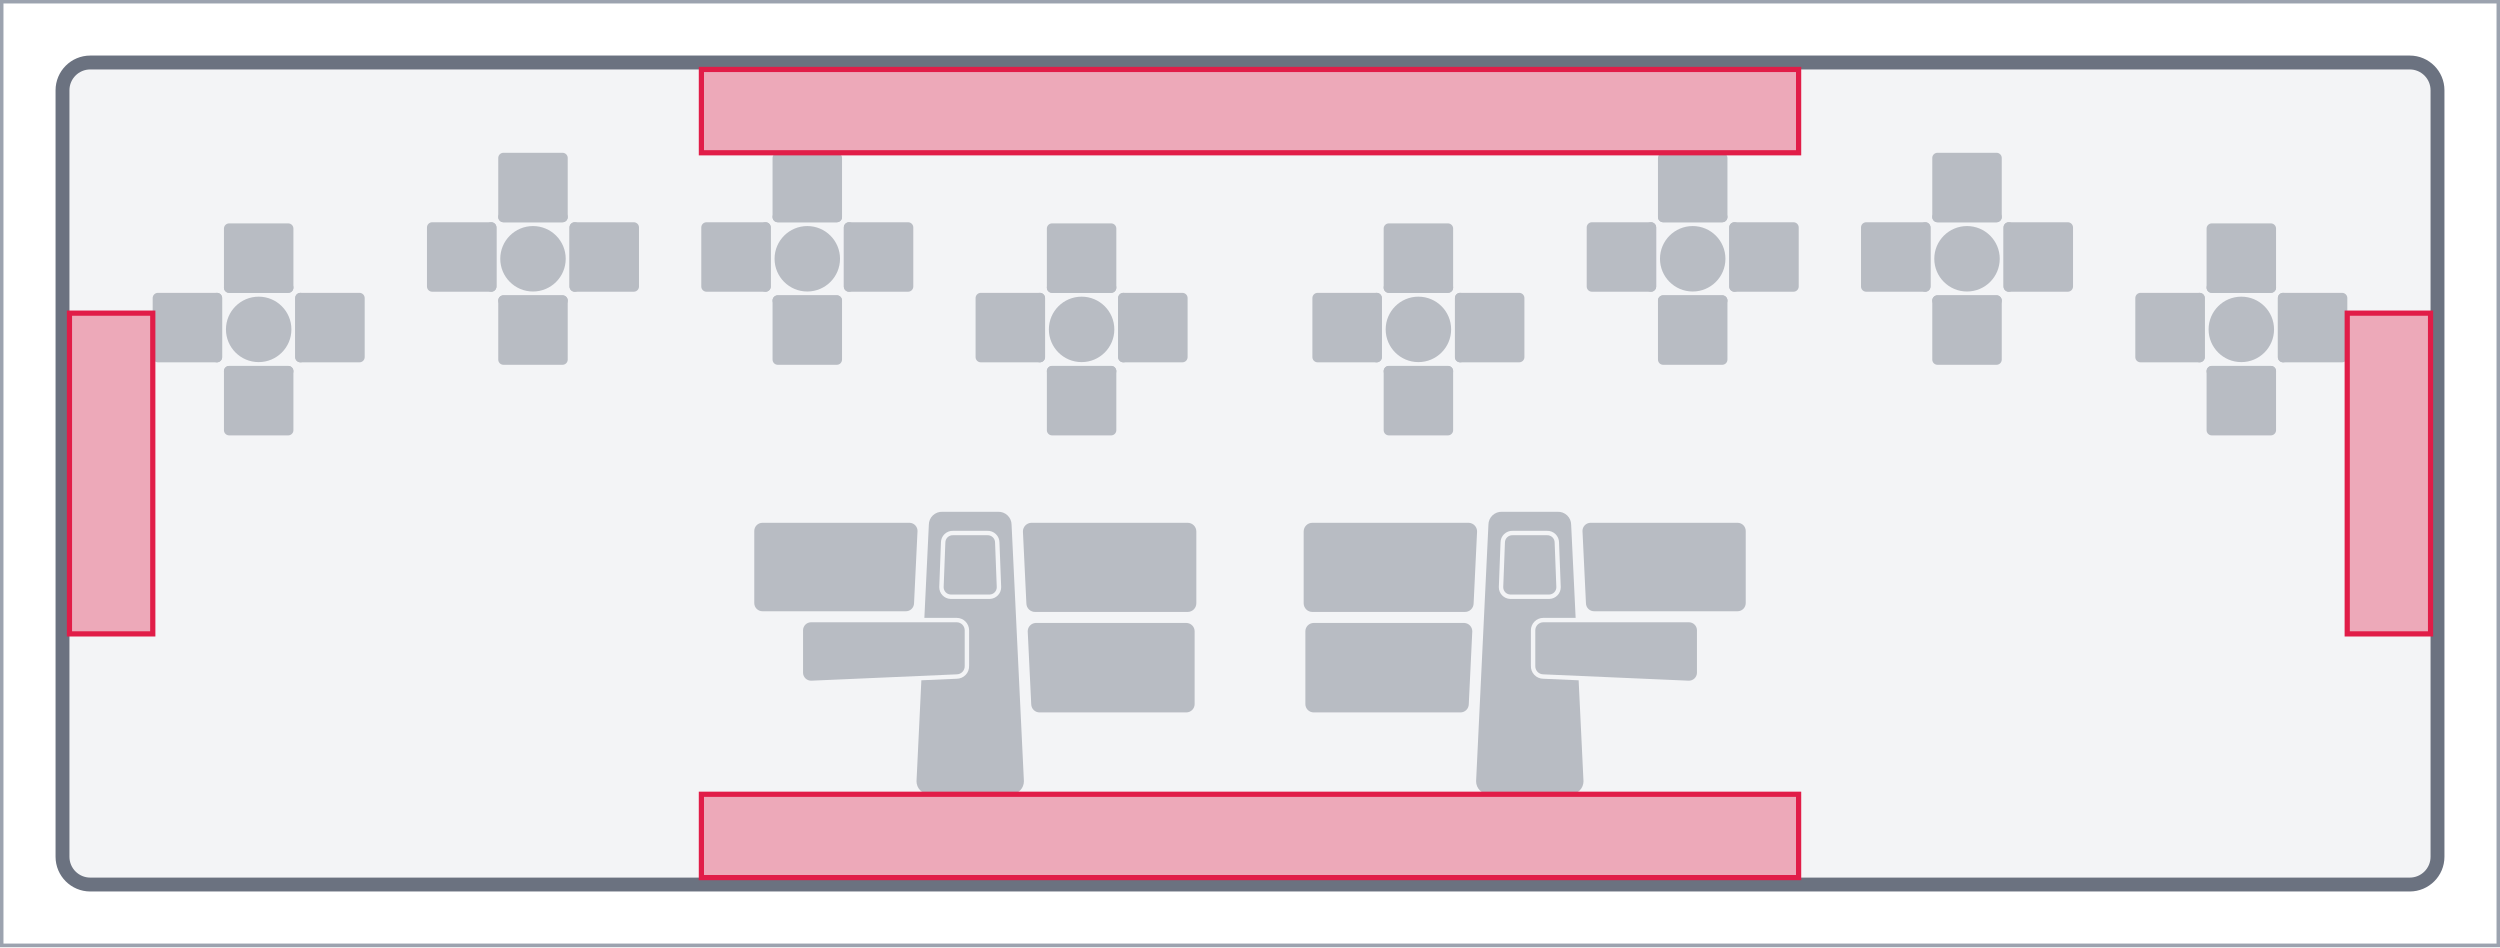
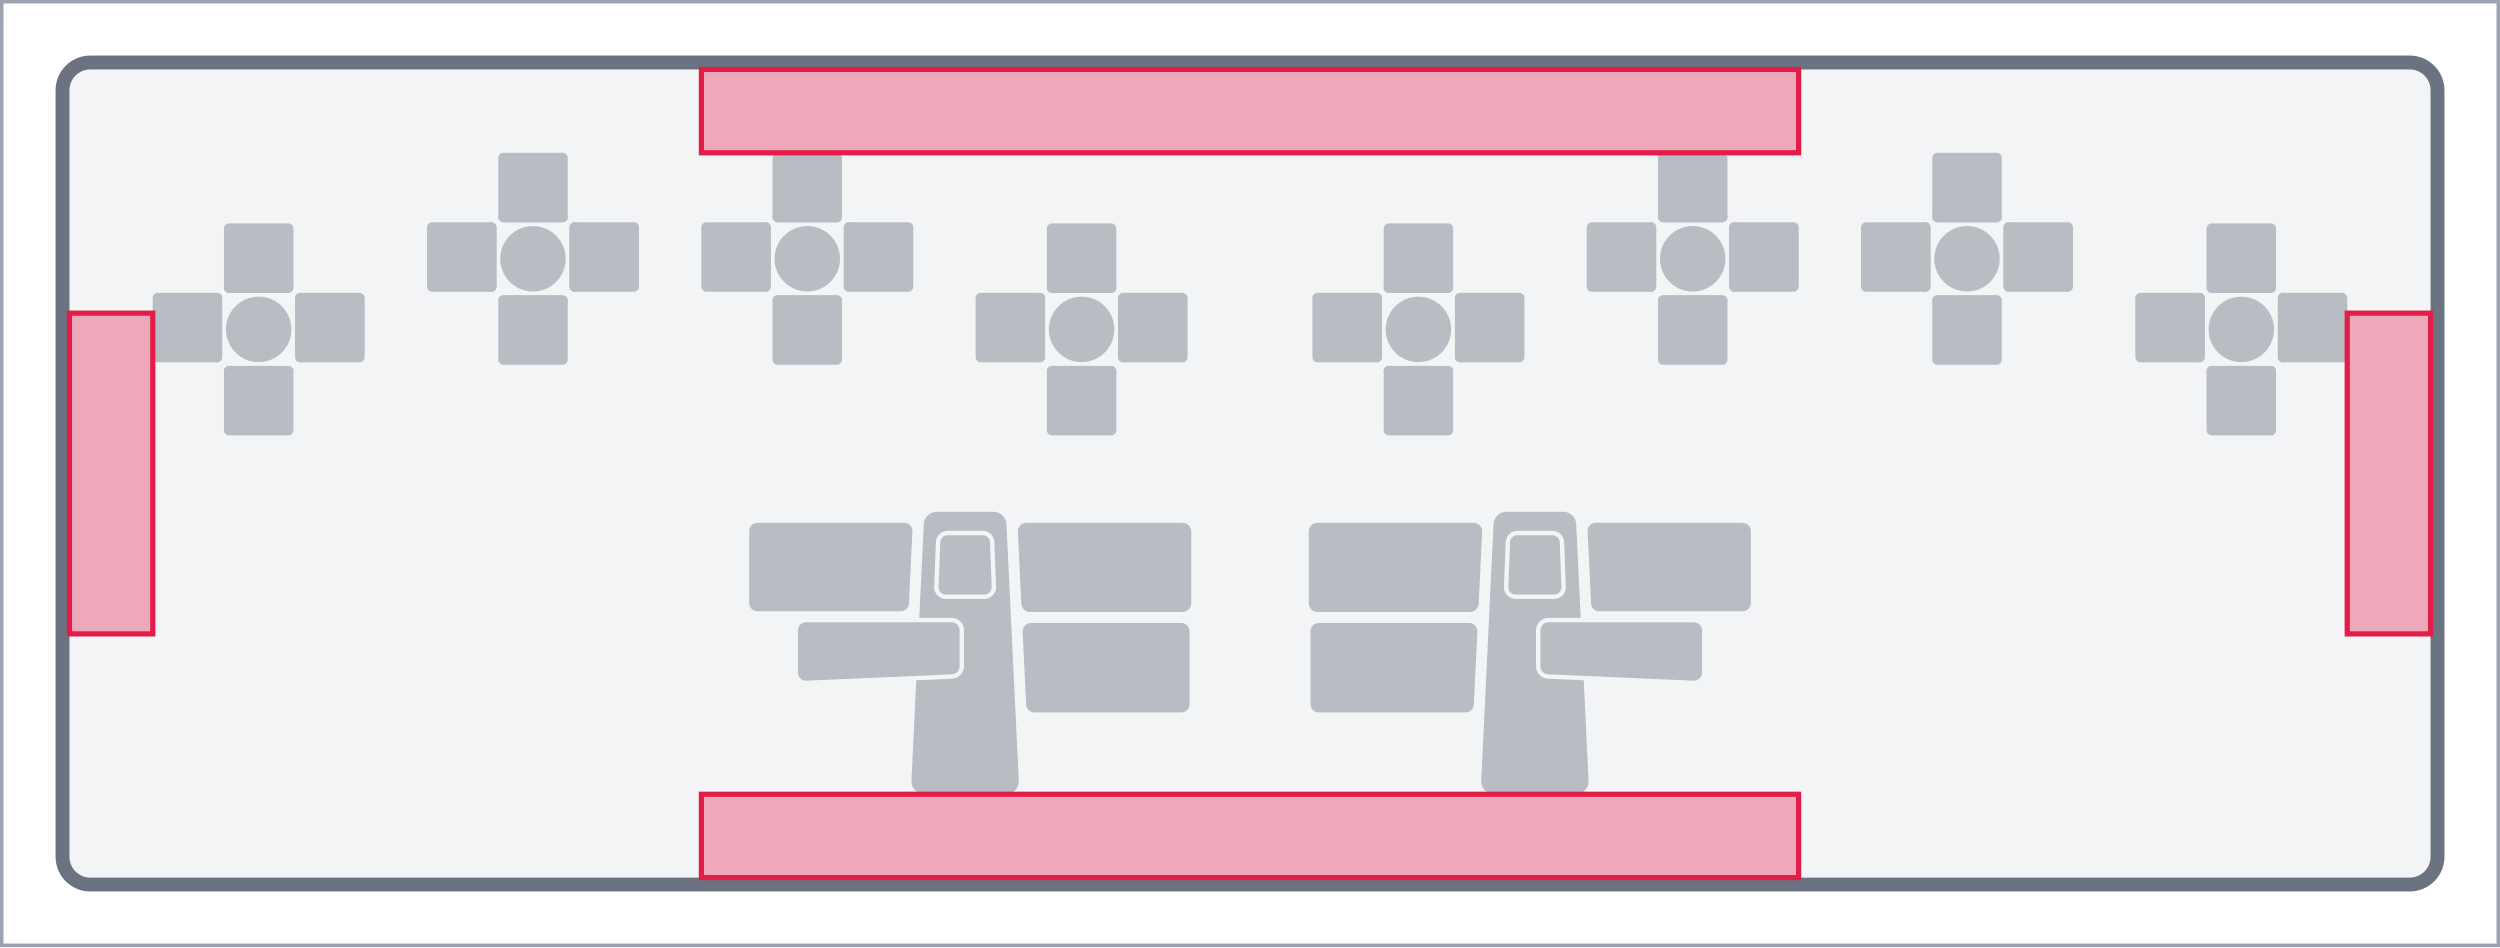
<svg xmlns="http://www.w3.org/2000/svg" width="720.0" height="272.748" viewBox="0 0 720.0 272.748">
  <defs>
</defs>
  <rect x="0.0" y="0.0" width="720.0" height="272.748" fill="#FFFFFF" stroke="none" />
  <rect x="18.0" y="18.0" width="684.0" height="236.748" rx="8.0" ry="8.0" fill="#F3F4F6" stroke="#6B7280" stroke-width="4.0" />
  <circle cx="311.5" cy="94.864" r="9.425" fill="#B8BCC3" />
  <rect x="301.496" y="64.333" width="20.008" height="20.008" rx="1.501" ry="1.501" fill="#B8BCC3" />
  <rect x="301.496" y="81.34" width="20.008" height="3.001" rx="1.501" ry="1.501" fill="#B8BCC3" />
  <rect x="322.022" y="84.341" width="20.008" height="20.008" rx="1.501" ry="1.501" fill="#B8BCC3" />
  <rect x="322.022" y="84.341" width="3.001" height="20.008" rx="1.501" ry="1.501" fill="#B8BCC3" />
  <rect x="301.496" y="105.386" width="20.008" height="20.008" rx="1.501" ry="1.501" fill="#B8BCC3" />
  <rect x="301.496" y="105.386" width="20.008" height="3.001" rx="1.501" ry="1.501" fill="#B8BCC3" />
  <rect x="280.969" y="84.341" width="20.008" height="20.008" rx="1.501" ry="1.501" fill="#B8BCC3" />
  <rect x="297.976" y="84.341" width="3.001" height="20.008" rx="1.501" ry="1.501" fill="#B8BCC3" />
  <circle cx="232.5" cy="74.53" r="9.425" fill="#B8BCC3" />
  <rect x="222.496" y="44.0" width="20.008" height="20.008" rx="1.501" ry="1.501" fill="#B8BCC3" />
  <rect x="222.496" y="61.007" width="20.008" height="3.001" rx="1.501" ry="1.501" fill="#B8BCC3" />
  <rect x="243.022" y="64.008" width="20.008" height="20.008" rx="1.501" ry="1.501" fill="#B8BCC3" />
  <rect x="243.022" y="64.008" width="3.001" height="20.008" rx="1.501" ry="1.501" fill="#B8BCC3" />
  <rect x="222.496" y="85.053" width="20.008" height="20.008" rx="1.501" ry="1.501" fill="#B8BCC3" />
  <rect x="222.496" y="85.053" width="20.008" height="3.001" rx="1.501" ry="1.501" fill="#B8BCC3" />
  <rect x="201.97" y="64.008" width="20.008" height="20.008" rx="1.501" ry="1.501" fill="#B8BCC3" />
  <rect x="218.976" y="64.008" width="3.001" height="20.008" rx="1.501" ry="1.501" fill="#B8BCC3" />
  <circle cx="153.5" cy="74.53" r="9.425" fill="#B8BCC3" />
  <rect x="143.496" y="44.0" width="20.008" height="20.008" rx="1.501" ry="1.501" fill="#B8BCC3" />
  <rect x="143.496" y="61.007" width="20.008" height="3.001" rx="1.501" ry="1.501" fill="#B8BCC3" />
  <rect x="164.022" y="64.008" width="20.008" height="20.008" rx="1.501" ry="1.501" fill="#B8BCC3" />
  <rect x="164.022" y="64.008" width="3.001" height="20.008" rx="1.501" ry="1.501" fill="#B8BCC3" />
  <rect x="143.496" y="85.053" width="20.008" height="20.008" rx="1.501" ry="1.501" fill="#B8BCC3" />
  <rect x="143.496" y="85.053" width="20.008" height="3.001" rx="1.501" ry="1.501" fill="#B8BCC3" />
  <rect x="122.969" y="64.008" width="20.008" height="20.008" rx="1.501" ry="1.501" fill="#B8BCC3" />
  <rect x="139.976" y="64.008" width="3.001" height="20.008" rx="1.501" ry="1.501" fill="#B8BCC3" />
  <circle cx="74.5" cy="94.864" r="9.425" fill="#B8BCC3" />
  <rect x="64.496" y="64.333" width="20.008" height="20.008" rx="1.501" ry="1.501" fill="#B8BCC3" />
  <rect x="64.496" y="81.34" width="20.008" height="3.001" rx="1.501" ry="1.501" fill="#B8BCC3" />
  <rect x="85.022" y="84.341" width="20.008" height="20.008" rx="1.501" ry="1.501" fill="#B8BCC3" />
  <rect x="85.022" y="84.341" width="3.001" height="20.008" rx="1.501" ry="1.501" fill="#B8BCC3" />
  <rect x="64.496" y="105.386" width="20.008" height="20.008" rx="1.501" ry="1.501" fill="#B8BCC3" />
  <rect x="64.496" y="105.386" width="20.008" height="3.001" rx="1.501" ry="1.501" fill="#B8BCC3" />
  <rect x="43.969" y="84.341" width="20.008" height="20.008" rx="1.501" ry="1.501" fill="#B8BCC3" />
  <rect x="60.976" y="84.341" width="3.001" height="20.008" rx="1.501" ry="1.501" fill="#B8BCC3" />
  <circle cx="408.5" cy="94.864" r="9.425" fill="#B8BCC3" />
  <rect x="398.496" y="64.333" width="20.008" height="20.008" rx="1.501" ry="1.501" fill="#B8BCC3" />
  <rect x="398.496" y="81.34" width="20.008" height="3.001" rx="1.501" ry="1.501" fill="#B8BCC3" />
  <rect x="419.022" y="84.341" width="20.008" height="20.008" rx="1.501" ry="1.501" fill="#B8BCC3" />
  <rect x="419.022" y="84.341" width="3.001" height="20.008" rx="1.501" ry="1.501" fill="#B8BCC3" />
  <rect x="398.496" y="105.386" width="20.008" height="20.008" rx="1.501" ry="1.501" fill="#B8BCC3" />
  <rect x="398.496" y="105.386" width="20.008" height="3.001" rx="1.501" ry="1.501" fill="#B8BCC3" />
  <rect x="377.969" y="84.341" width="20.008" height="20.008" rx="1.501" ry="1.501" fill="#B8BCC3" />
  <rect x="394.976" y="84.341" width="3.001" height="20.008" rx="1.501" ry="1.501" fill="#B8BCC3" />
  <circle cx="487.5" cy="74.53" r="9.425" fill="#B8BCC3" />
  <rect x="477.496" y="44.0" width="20.008" height="20.008" rx="1.501" ry="1.501" fill="#B8BCC3" />
  <rect x="477.496" y="61.007" width="20.008" height="3.001" rx="1.501" ry="1.501" fill="#B8BCC3" />
  <rect x="498.022" y="64.008" width="20.008" height="20.008" rx="1.501" ry="1.501" fill="#B8BCC3" />
  <rect x="498.022" y="64.008" width="3.001" height="20.008" rx="1.501" ry="1.501" fill="#B8BCC3" />
  <rect x="477.496" y="85.053" width="20.008" height="20.008" rx="1.501" ry="1.501" fill="#B8BCC3" />
  <rect x="477.496" y="85.053" width="20.008" height="3.001" rx="1.501" ry="1.501" fill="#B8BCC3" />
  <rect x="456.969" y="64.008" width="20.008" height="20.008" rx="1.501" ry="1.501" fill="#B8BCC3" />
  <rect x="473.976" y="64.008" width="3.001" height="20.008" rx="1.501" ry="1.501" fill="#B8BCC3" />
  <circle cx="566.5" cy="74.53" r="9.425" fill="#B8BCC3" />
  <rect x="556.496" y="44.0" width="20.008" height="20.008" rx="1.501" ry="1.501" fill="#B8BCC3" />
  <rect x="556.496" y="61.007" width="20.008" height="3.001" rx="1.501" ry="1.501" fill="#B8BCC3" />
  <rect x="577.023" y="64.008" width="20.008" height="20.008" rx="1.501" ry="1.501" fill="#B8BCC3" />
  <rect x="577.023" y="64.008" width="3.001" height="20.008" rx="1.501" ry="1.501" fill="#B8BCC3" />
  <rect x="556.496" y="85.053" width="20.008" height="20.008" rx="1.501" ry="1.501" fill="#B8BCC3" />
  <rect x="556.496" y="85.053" width="20.008" height="3.001" rx="1.501" ry="1.501" fill="#B8BCC3" />
  <rect x="535.97" y="64.008" width="20.008" height="20.008" rx="1.501" ry="1.501" fill="#B8BCC3" />
  <rect x="552.976" y="64.008" width="3.001" height="20.008" rx="1.501" ry="1.501" fill="#B8BCC3" />
  <circle cx="645.5" cy="94.864" r="9.425" fill="#B8BCC3" />
  <rect x="635.496" y="64.333" width="20.008" height="20.008" rx="1.501" ry="1.501" fill="#B8BCC3" />
  <rect x="635.496" y="81.34" width="20.008" height="3.001" rx="1.501" ry="1.501" fill="#B8BCC3" />
  <rect x="656.023" y="84.341" width="20.008" height="20.008" rx="1.501" ry="1.501" fill="#B8BCC3" />
  <rect x="656.023" y="84.341" width="3.001" height="20.008" rx="1.501" ry="1.501" fill="#B8BCC3" />
  <rect x="635.496" y="105.386" width="20.008" height="20.008" rx="1.501" ry="1.501" fill="#B8BCC3" />
  <rect x="635.496" y="105.386" width="20.008" height="3.001" rx="1.501" ry="1.501" fill="#B8BCC3" />
  <rect x="614.97" y="84.341" width="20.008" height="20.008" rx="1.501" ry="1.501" fill="#B8BCC3" />
  <rect x="631.976" y="84.341" width="3.001" height="20.008" rx="1.501" ry="1.501" fill="#B8BCC3" />
-   <path d="M267.506 151.145C267.506 150.118 267.927 149.135 268.67 148.427C269.414 147.718 270.415 147.345 271.441 147.394H287.399C288.425 147.345 289.426 147.718 290.17 148.427C290.913 149.135 291.334 150.118 291.334 151.145L294.885 224.998C294.885 227.001 293.312 228.652 291.31 228.748H267.53C265.529 228.652 263.955 227.001 263.955 224.998L265.353 195.924L275.51 195.481C276.491 195.481 277.429 195.081 278.108 194.372C278.786 193.663 279.146 192.708 279.103 191.728V181.539C279.103 179.553 277.493 177.943 275.507 177.943H266.218ZM270.993 156.255 270.503 169.114C270.503 170.933 271.94 172.426 273.757 172.495H285.083C286.9 172.426 288.337 170.933 288.337 169.114L287.848 156.255C287.848 155.336 287.473 154.456 286.811 153.818C286.148 153.18 285.254 152.839 284.335 152.874H274.505C273.586 152.839 272.692 153.18 272.029 153.818C271.367 154.456 270.993 155.336 270.993 156.255Z" fill="#B8BCC3" />
-   <path fill="#B8BCC3" d="M 217.23 152.922 A 2.356 2.356 0 0 1 219.586 150.565 L 262.003 150.565 A 2.356 2.356 0 0 1 264.246 152.919 L 263.248 173.687 A 2.356 2.356 0 0 1 260.778 176.041 L 219.586 176.041 A 2.356 2.356 0 0 1 217.23 173.684 Z" />
-   <path fill="#B8BCC3" d="M 231.275 181.539 A 2.328 2.328 0 0 1 233.603 179.211 L 275.507 179.211 A 2.328 2.328 0 0 1 277.835 181.539 L 277.835 191.782 A 2.328 2.328 0 0 1 275.509 194.212 L 233.601 196.041 A 2.328 2.328 0 0 1 231.275 193.814 Z" />
-   <path fill="#B8BCC3" d="M 294.601 153.065 A 2.503 2.503 0 0 1 296.984 150.565 L 342.041 150.565 A 2.503 2.503 0 0 1 344.545 153.068 L 344.545 173.736 A 2.503 2.503 0 0 1 342.041 176.239 L 298.218 176.239 A 2.503 2.503 0 0 1 295.595 173.739 Z" />
-   <path fill="#B8BCC3" d="M 295.983 181.816 A 2.409 2.409 0 0 1 298.277 179.41 L 341.645 179.41 A 2.409 2.409 0 0 1 344.054 181.819 L 344.054 202.769 A 2.409 2.409 0 0 1 341.645 205.178 L 299.516 205.178 A 2.409 2.409 0 0 1 296.99 202.771 Z" />
-   <path fill="#B8BCC3" d="M 272.262 156.256 A 2.115 2.115 0 0 1 274.457 154.143 L 284.383 154.143 A 2.115 2.115 0 0 1 286.578 156.256 L 287.068 169.113 A 2.115 2.115 0 0 1 285.033 171.227 L 273.807 171.227 A 2.115 2.115 0 0 1 271.772 169.113 Z" />
-   <path d="M428.666 151.145C428.666 150.118 429.087 149.135 429.83 148.427C430.574 147.718 431.575 147.345 432.601 147.394H448.559C449.585 147.345 450.586 147.718 451.33 148.427C452.073 149.135 452.494 150.118 452.494 151.145L453.782 177.943H444.493C442.507 177.943 440.897 179.553 440.897 181.539V191.728C440.854 192.708 441.214 193.663 441.892 194.372C442.571 195.081 443.509 195.481 444.49 195.481L454.647 195.924L456.045 224.998C456.045 227.001 454.471 228.652 452.47 228.748H428.69C426.688 228.652 425.115 227.001 425.115 224.998ZM432.152 156.255 431.663 169.114C431.663 170.933 433.1 172.426 434.917 172.495H446.243C448.06 172.426 449.497 170.933 449.497 169.114L449.007 156.255C449.007 155.336 448.633 154.456 447.971 153.818C447.308 153.18 446.414 152.839 445.495 152.874H435.665C434.746 152.839 433.852 153.18 433.189 153.818C432.527 154.456 432.152 155.336 432.152 156.255Z" fill="#B8BCC3" />
-   <path fill="#B8BCC3" d="M 455.754 152.919 A 2.356 2.356 0 0 1 457.997 150.565 L 500.414 150.565 A 2.356 2.356 0 0 1 502.77 152.922 L 502.77 173.684 A 2.356 2.356 0 0 1 500.414 176.041 L 459.222 176.041 A 2.356 2.356 0 0 1 456.752 173.687 Z" />
-   <path fill="#B8BCC3" d="M 442.165 181.539 A 2.328 2.328 0 0 1 444.493 179.211 L 486.397 179.211 A 2.328 2.328 0 0 1 488.725 181.539 L 488.725 193.814 A 2.328 2.328 0 0 1 486.399 196.041 L 444.491 194.212 A 2.328 2.328 0 0 1 442.165 191.782 Z" />
-   <path fill="#B8BCC3" d="M 375.455 153.068 A 2.503 2.503 0 0 1 377.959 150.565 L 423.016 150.565 A 2.503 2.503 0 0 1 425.399 153.065 L 424.405 173.739 A 2.503 2.503 0 0 1 421.782 176.239 L 377.959 176.239 A 2.503 2.503 0 0 1 375.455 173.736 Z" />
-   <path fill="#B8BCC3" d="M 375.946 181.819 A 2.409 2.409 0 0 1 378.355 179.41 L 421.723 179.41 A 2.409 2.409 0 0 1 424.017 181.816 L 423.01 202.771 A 2.409 2.409 0 0 1 420.484 205.178 L 378.355 205.178 A 2.409 2.409 0 0 1 375.946 202.769 Z" />
-   <path fill="#B8BCC3" d="M 433.422 156.256 A 2.115 2.115 0 0 1 435.617 154.143 L 445.543 154.143 A 2.115 2.115 0 0 1 447.738 156.256 L 448.228 169.113 A 2.115 2.115 0 0 1 446.193 171.227 L 434.967 171.227 A 2.115 2.115 0 0 1 432.932 169.113 Z" />
+   <path d="M266.039 151.145C266.039 150.118 266.46 149.135 267.203 148.427C267.947 147.718 268.948 147.345 269.974 147.394H285.932C286.958 147.345 287.959 147.718 288.703 148.427C289.446 149.135 289.867 150.118 289.867 151.145L293.418 224.998C293.418 227.001 291.844 228.652 289.843 228.748H266.063C264.061 228.652 262.488 227.001 262.488 224.998L263.886 195.924L274.043 195.481C275.024 195.481 275.962 195.081 276.641 194.372C277.319 193.663 277.679 192.708 277.636 191.728V181.539C277.636 179.553 276.026 177.943 274.04 177.943H264.75ZM269.525 156.255 269.035 169.114C269.035 170.933 270.473 172.426 272.29 172.495H283.616C285.433 172.426 286.87 170.933 286.87 169.114L286.38 156.255C286.38 155.336 286.006 154.456 285.343 153.818C284.681 153.18 283.787 152.839 282.868 152.874H273.038C272.119 152.839 271.225 153.18 270.562 153.818C269.9 154.456 269.525 155.336 269.525 156.255Z" fill="#B8BCC3" />
+   <path fill="#B8BCC3" d="M 215.763 152.922 A 2.356 2.356 0 0 1 218.119 150.565 L 260.536 150.565 A 2.356 2.356 0 0 1 262.779 152.919 L 261.781 173.687 A 2.356 2.356 0 0 1 259.311 176.041 L 218.119 176.041 A 2.356 2.356 0 0 1 215.763 173.684 Z" />
+   <path fill="#B8BCC3" d="M 229.808 181.539 A 2.328 2.328 0 0 1 232.136 179.211 L 274.04 179.211 A 2.328 2.328 0 0 1 276.367 181.539 L 276.367 191.782 A 2.328 2.328 0 0 1 274.042 194.212 L 232.134 196.041 A 2.328 2.328 0 0 1 229.808 193.814 Z" />
+   <path fill="#B8BCC3" d="M 293.134 153.065 A 2.503 2.503 0 0 1 295.517 150.565 L 340.574 150.565 A 2.503 2.503 0 0 1 343.077 153.068 L 343.077 173.736 A 2.503 2.503 0 0 1 340.574 176.239 L 296.751 176.239 A 2.503 2.503 0 0 1 294.128 173.739 Z" />
+   <path fill="#B8BCC3" d="M 294.516 181.816 A 2.409 2.409 0 0 1 296.81 179.41 L 340.177 179.41 A 2.409 2.409 0 0 1 342.587 181.819 L 342.587 202.769 A 2.409 2.409 0 0 1 340.177 205.178 L 298.048 205.178 A 2.409 2.409 0 0 1 295.523 202.771 Z" />
+   <path fill="#B8BCC3" d="M 270.795 156.256 A 2.115 2.115 0 0 1 272.99 154.143 L 282.915 154.143 A 2.115 2.115 0 0 1 285.111 156.256 L 285.601 169.113 A 2.115 2.115 0 0 1 283.566 171.227 L 272.339 171.227 A 2.115 2.115 0 0 1 270.305 169.113 Z" />
+   <path d="M430.133 151.145C430.133 150.118 430.554 149.135 431.297 148.427C432.041 147.718 433.042 147.345 434.068 147.394H450.026C451.052 147.345 452.053 147.718 452.797 148.427C453.54 149.135 453.961 150.118 453.961 151.145L455.25 177.943H445.96C443.974 177.943 442.364 179.553 442.364 181.539V191.728C442.321 192.708 442.681 193.663 443.359 194.372C444.038 195.081 444.976 195.481 445.957 195.481L456.114 195.924L457.512 224.998C457.512 227.001 455.939 228.652 453.937 228.748H430.157C428.156 228.652 426.582 227.001 426.582 224.998ZM433.62 156.255 433.13 169.114C433.13 170.933 434.567 172.426 436.384 172.495H447.71C449.527 172.426 450.965 170.933 450.965 169.114L450.475 156.255C450.475 155.336 450.1 154.456 449.438 153.818C448.775 153.18 447.881 152.839 446.962 152.874H437.132C436.213 152.839 435.319 153.18 434.657 153.818C433.994 154.456 433.62 155.336 433.62 156.255Z" fill="#B8BCC3" />
+   <path fill="#B8BCC3" d="M 457.221 152.919 A 2.356 2.356 0 0 1 459.464 150.565 L 501.881 150.565 A 2.356 2.356 0 0 1 504.237 152.922 L 504.237 173.684 A 2.356 2.356 0 0 1 501.881 176.041 L 460.689 176.041 A 2.356 2.356 0 0 1 458.219 173.687 Z" />
+   <path fill="#B8BCC3" d="M 443.633 181.539 A 2.328 2.328 0 0 1 445.96 179.211 L 487.864 179.211 A 2.328 2.328 0 0 1 490.192 181.539 L 490.192 193.814 A 2.328 2.328 0 0 1 487.866 196.041 L 445.958 194.212 A 2.328 2.328 0 0 1 443.633 191.782 Z" />
+   <path fill="#B8BCC3" d="M 376.923 153.068 A 2.503 2.503 0 0 1 379.426 150.565 L 424.483 150.565 A 2.503 2.503 0 0 1 426.866 153.065 L 425.872 173.739 A 2.503 2.503 0 0 1 423.249 176.239 L 379.426 176.239 A 2.503 2.503 0 0 1 376.923 173.736 Z" />
+   <path fill="#B8BCC3" d="M 377.413 181.819 A 2.409 2.409 0 0 1 379.823 179.41 L 423.19 179.41 A 2.409 2.409 0 0 1 425.484 181.816 L 424.477 202.771 A 2.409 2.409 0 0 1 421.952 205.178 L 379.823 205.178 A 2.409 2.409 0 0 1 377.413 202.769 Z" />
+   <path fill="#B8BCC3" d="M 434.889 156.256 A 2.115 2.115 0 0 1 437.085 154.143 L 447.01 154.143 A 2.115 2.115 0 0 1 449.205 156.256 L 449.695 169.113 A 2.115 2.115 0 0 1 447.661 171.227 L 436.434 171.227 A 2.115 2.115 0 0 1 434.399 169.113 Z" />
  <rect x="202.0" y="20.0" width="316.0" height="24.0" fill="#E11D48" fill-opacity="0.35" stroke="#E11D48" stroke-width="1.5" />
  <rect x="202.0" y="228.748" width="316.0" height="24.0" fill="#E11D48" fill-opacity="0.35" stroke="#E11D48" stroke-width="1.5" />
  <rect x="20.0" y="90.187" width="24.0" height="92.374" fill="#E11D48" fill-opacity="0.35" stroke="#E11D48" stroke-width="1.5" />
  <rect x="676.0" y="90.187" width="24.0" height="92.374" fill="#E11D48" fill-opacity="0.35" stroke="#E11D48" stroke-width="1.5" />
  <rect x="0.5" y="0.5" width="719.0" height="271.748" fill="none" stroke="#9CA3AF" stroke-width="1.0" />
</svg>
